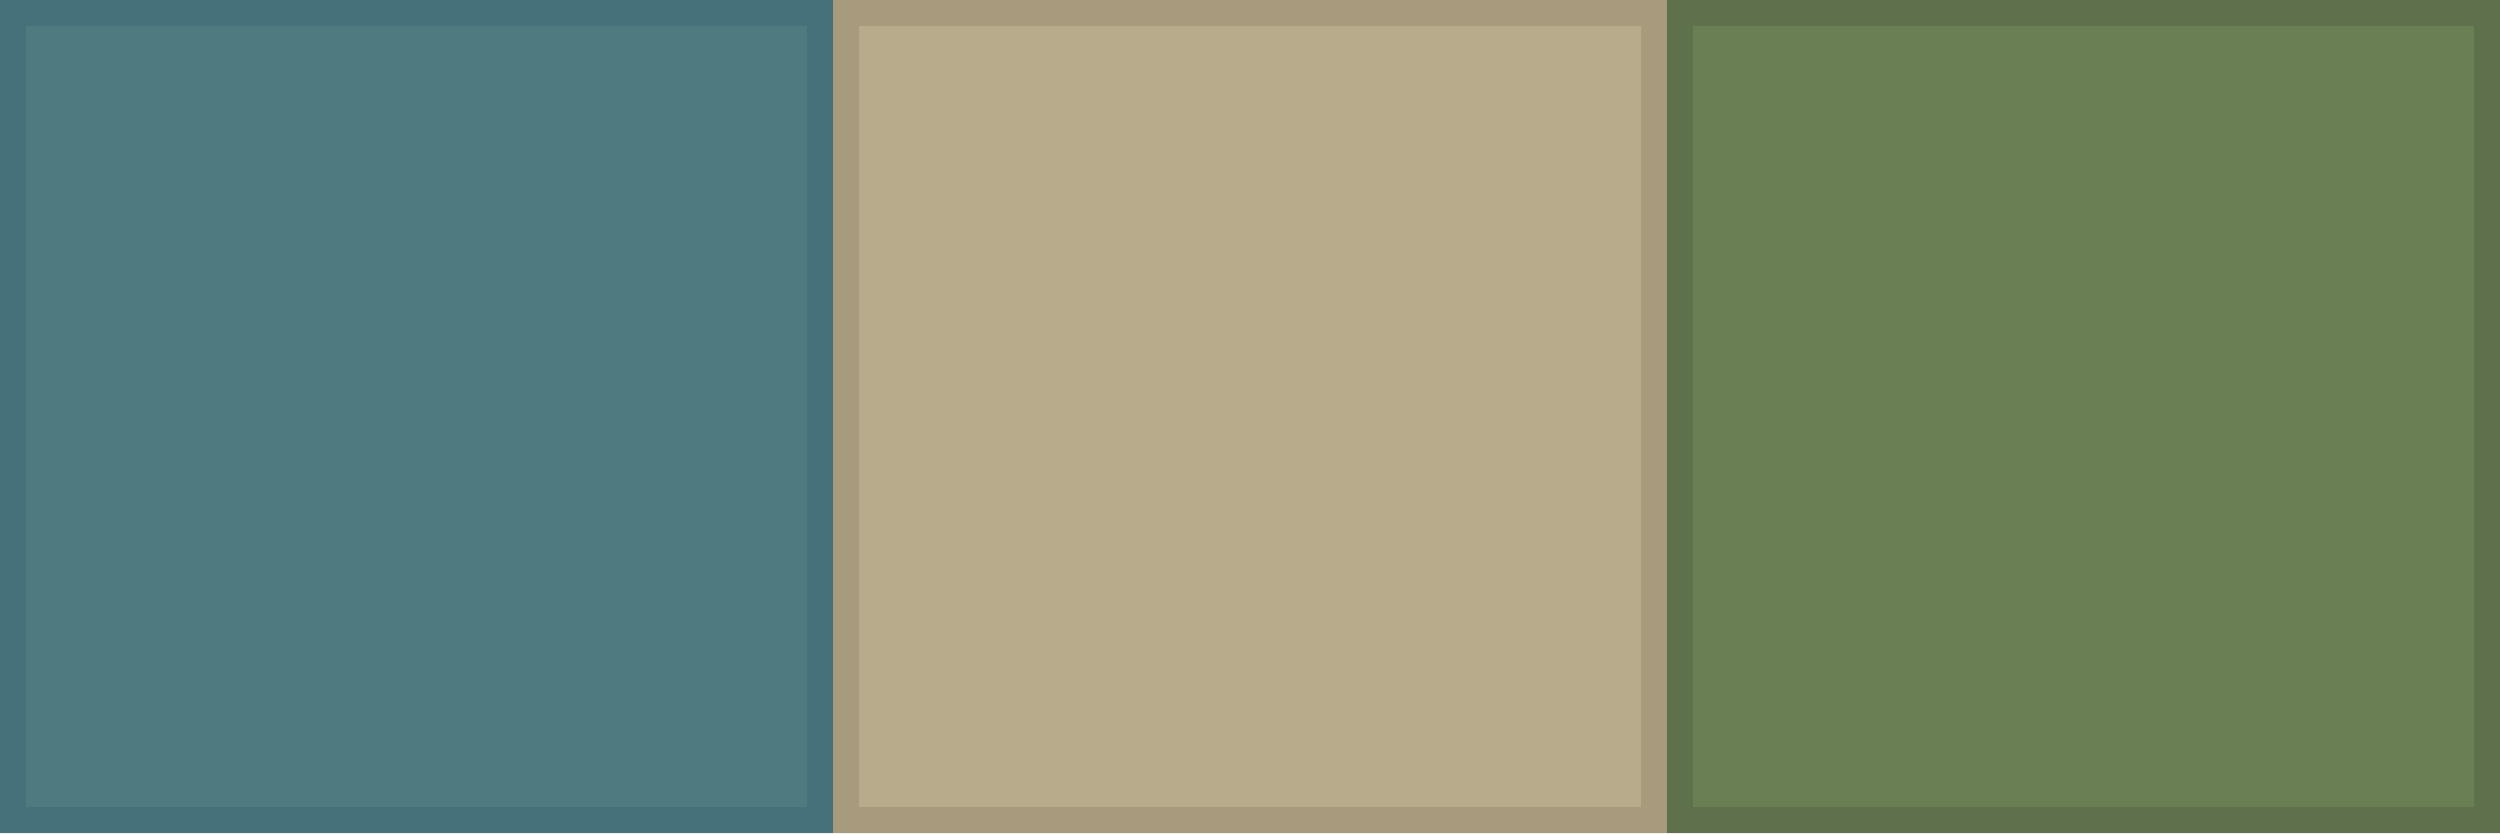
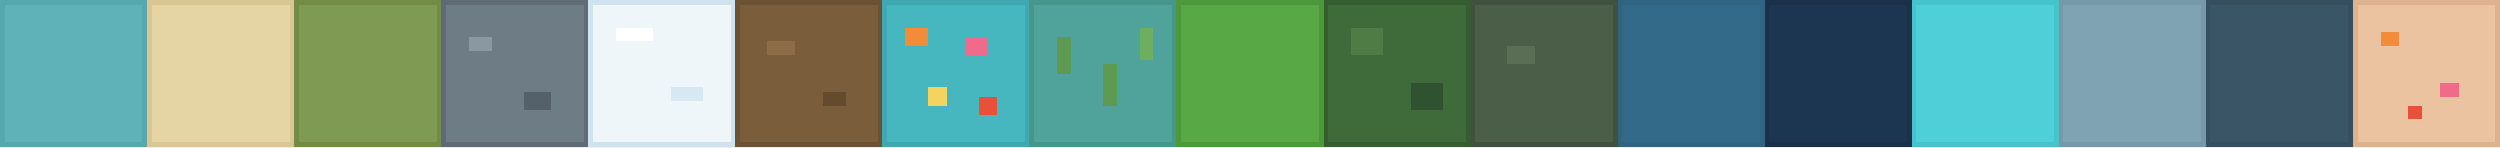
- <svg xmlns="http://www.w3.org/2000/svg" width="96" height="32" viewBox="0 0 96 32" shape-rendering="crispEdges">
-   <rect x="0" y="0" width="32" height="32" fill="#46707a" />
-   <rect x="1" y="1" width="30" height="30" fill="#4f7a80" />
-   <rect x="32" y="0" width="32" height="32" fill="#a89b7d" />
-   <rect x="33" y="1" width="30" height="30" fill="#b8ab8c" />
-   <rect x="64" y="0" width="32" height="32" fill="#5f714c" />
-   <rect x="65" y="1" width="30" height="30" fill="#6b7f55" />
+ <svg xmlns="http://www.w3.org/2000/svg" width="544" height="32" viewBox="0 0 544 32" shape-rendering="crispEdges">
+   <rect x="0" y="0" width="32" height="32" fill="#55a8ad" />
+   <rect x="1" y="1" width="30" height="30" fill="#5fb3b8" />
+   <rect x="32" y="0" width="32" height="32" fill="#d8c792" />
+   <rect x="33" y="1" width="30" height="30" fill="#e6d5a4" />
+   <rect x="64" y="0" width="32" height="32" fill="#728c48" />
+   <rect x="65" y="1" width="30" height="30" fill="#7f9a52" />
+   <rect x="96" y="0" width="32" height="32" fill="#5e6b74" />
+   <rect x="97" y="1" width="30" height="30" fill="#6e7c86" />
+   <rect x="102" y="8" width="5" height="3" fill="#8a98a2" />
+   <rect x="114" y="20" width="6" height="4" fill="#55616a" />
+   <rect x="128" y="0" width="32" height="32" fill="#cfe3ee" />
+   <rect x="129" y="1" width="30" height="30" fill="#eef6fa" />
+   <rect x="134" y="6" width="8" height="3" fill="#ffffff" />
+   <rect x="146" y="19" width="7" height="3" fill="#d6e8f2" />
+   <rect x="160" y="0" width="32" height="32" fill="#6b5233" />
+   <rect x="161" y="1" width="30" height="30" fill="#7a5e3c" />
+   <rect x="167" y="9" width="6" height="3" fill="#8a6c47" />
+   <rect x="179" y="20" width="5" height="3" fill="#654b2e" />
+   <rect x="192" y="0" width="32" height="32" fill="#3ea9b1" />
+   <rect x="193" y="1" width="30" height="30" fill="#46b7bf" />
+   <rect x="197" y="6" width="5" height="4" fill="#f28c38" />
+   <rect x="210" y="8" width="5" height="4" fill="#f06a8a" />
+   <rect x="202" y="19" width="4" height="4" fill="#f4d35e" />
+   <rect x="213" y="21" width="4" height="4" fill="#e8503a" />
+   <rect x="224" y="0" width="32" height="32" fill="#47968e" />
+   <rect x="225" y="1" width="30" height="30" fill="#4fa39a" />
+   <rect x="230" y="8" width="3" height="8" fill="#5f9a52" />
+   <rect x="240" y="14" width="3" height="9" fill="#5f9a52" />
+   <rect x="248" y="6" width="3" height="7" fill="#6fae5e" />
+   <rect x="256" y="0" width="32" height="32" fill="#4c983b" />
+   <rect x="257" y="1" width="30" height="30" fill="#58a845" />
+   <rect x="288" y="0" width="32" height="32" fill="#365d32" />
+   <rect x="289" y="1" width="30" height="30" fill="#3f6a3a" />
+   <rect x="294" y="6" width="7" height="6" fill="#4f7c45" />
+   <rect x="307" y="18" width="7" height="6" fill="#2f5230" />
+   <rect x="320" y="0" width="32" height="32" fill="#40523f" />
+   <rect x="321" y="1" width="30" height="30" fill="#4a5e48" />
+   <rect x="328" y="10" width="6" height="4" fill="#5a6e56" />
+   <rect x="352" y="0" width="32" height="32" fill="#306483" />
+   <rect x="353" y="1" width="30" height="30" fill="#336a8a" />
+   <rect x="384" y="0" width="32" height="32" fill="#1a3149" />
+   <rect x="385" y="1" width="30" height="30" fill="#1c3550" />
+   <rect x="416" y="0" width="32" height="32" fill="#47c3cb" />
+   <rect x="417" y="1" width="30" height="30" fill="#4fd0d8" />
+   <rect x="448" y="0" width="32" height="32" fill="#7699a9" />
+   <rect x="449" y="1" width="30" height="30" fill="#7fa3b3" />
+   <rect x="480" y="0" width="32" height="32" fill="#364f5f" />
+   <rect x="481" y="1" width="30" height="30" fill="#3a5566" />
+   <rect x="512" y="0" width="32" height="32" fill="#ddb28e" />
+   <rect x="513" y="1" width="30" height="30" fill="#ebc3a0" />
+   <rect x="518" y="7" width="4" height="3" fill="#f28c38" />
+   <rect x="531" y="18" width="4" height="3" fill="#f06a8a" />
+   <rect x="524" y="23" width="3" height="3" fill="#e8503a" />
</svg>
